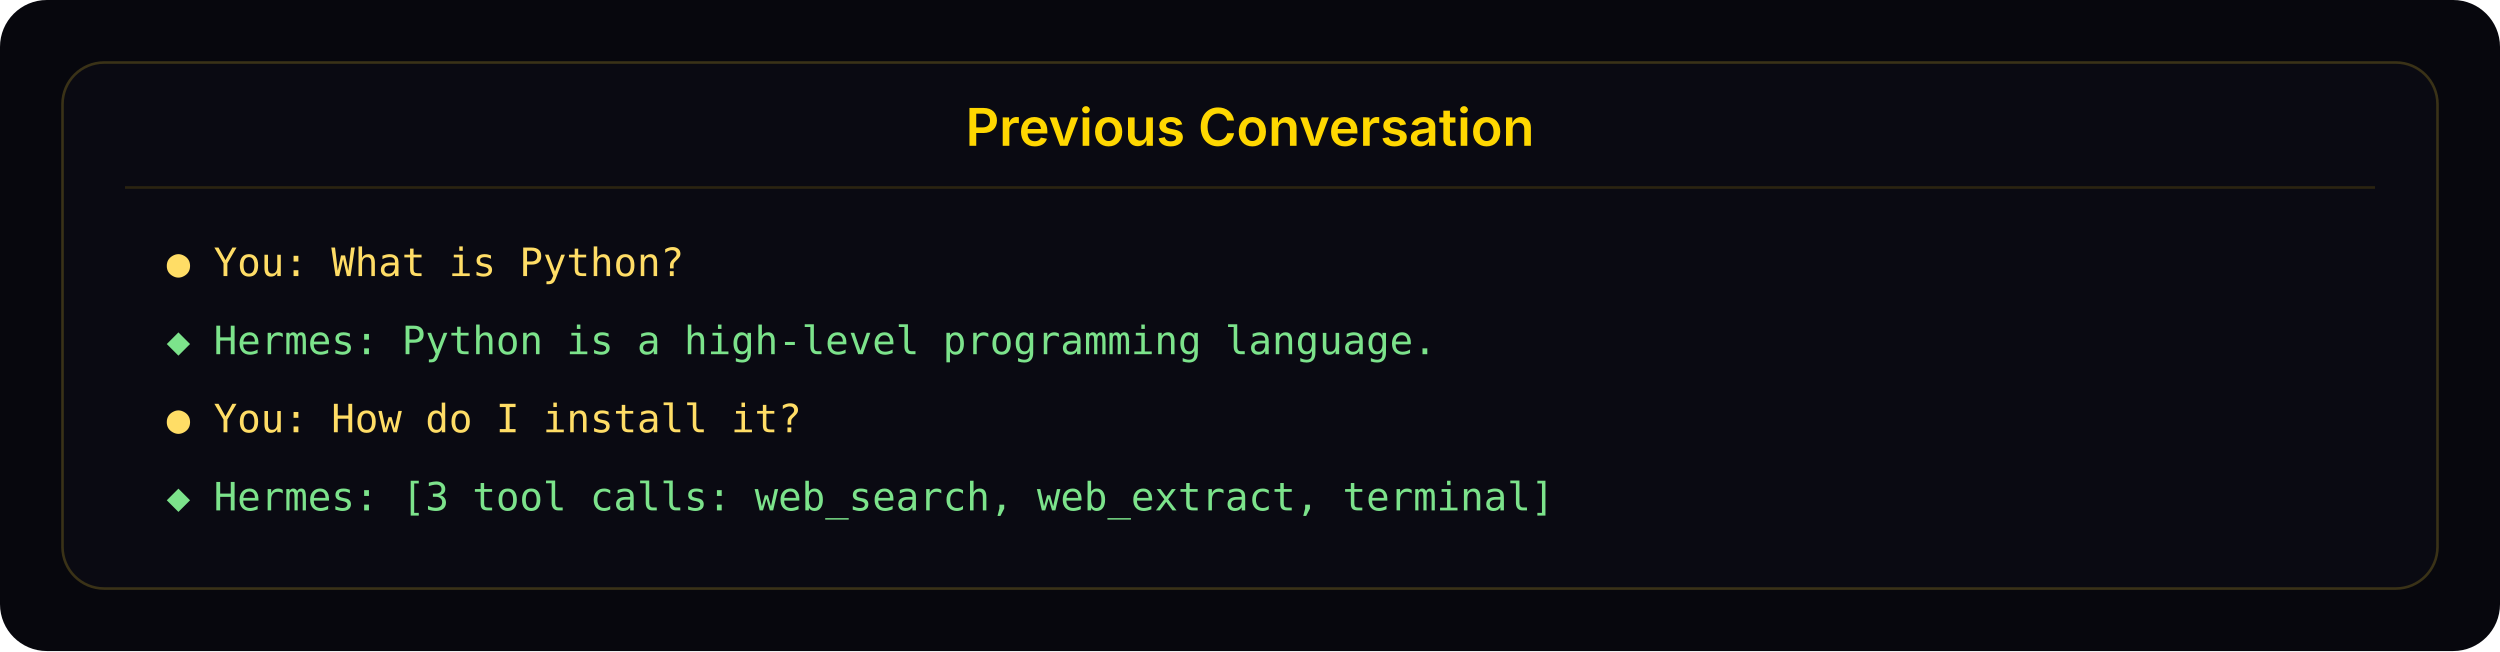
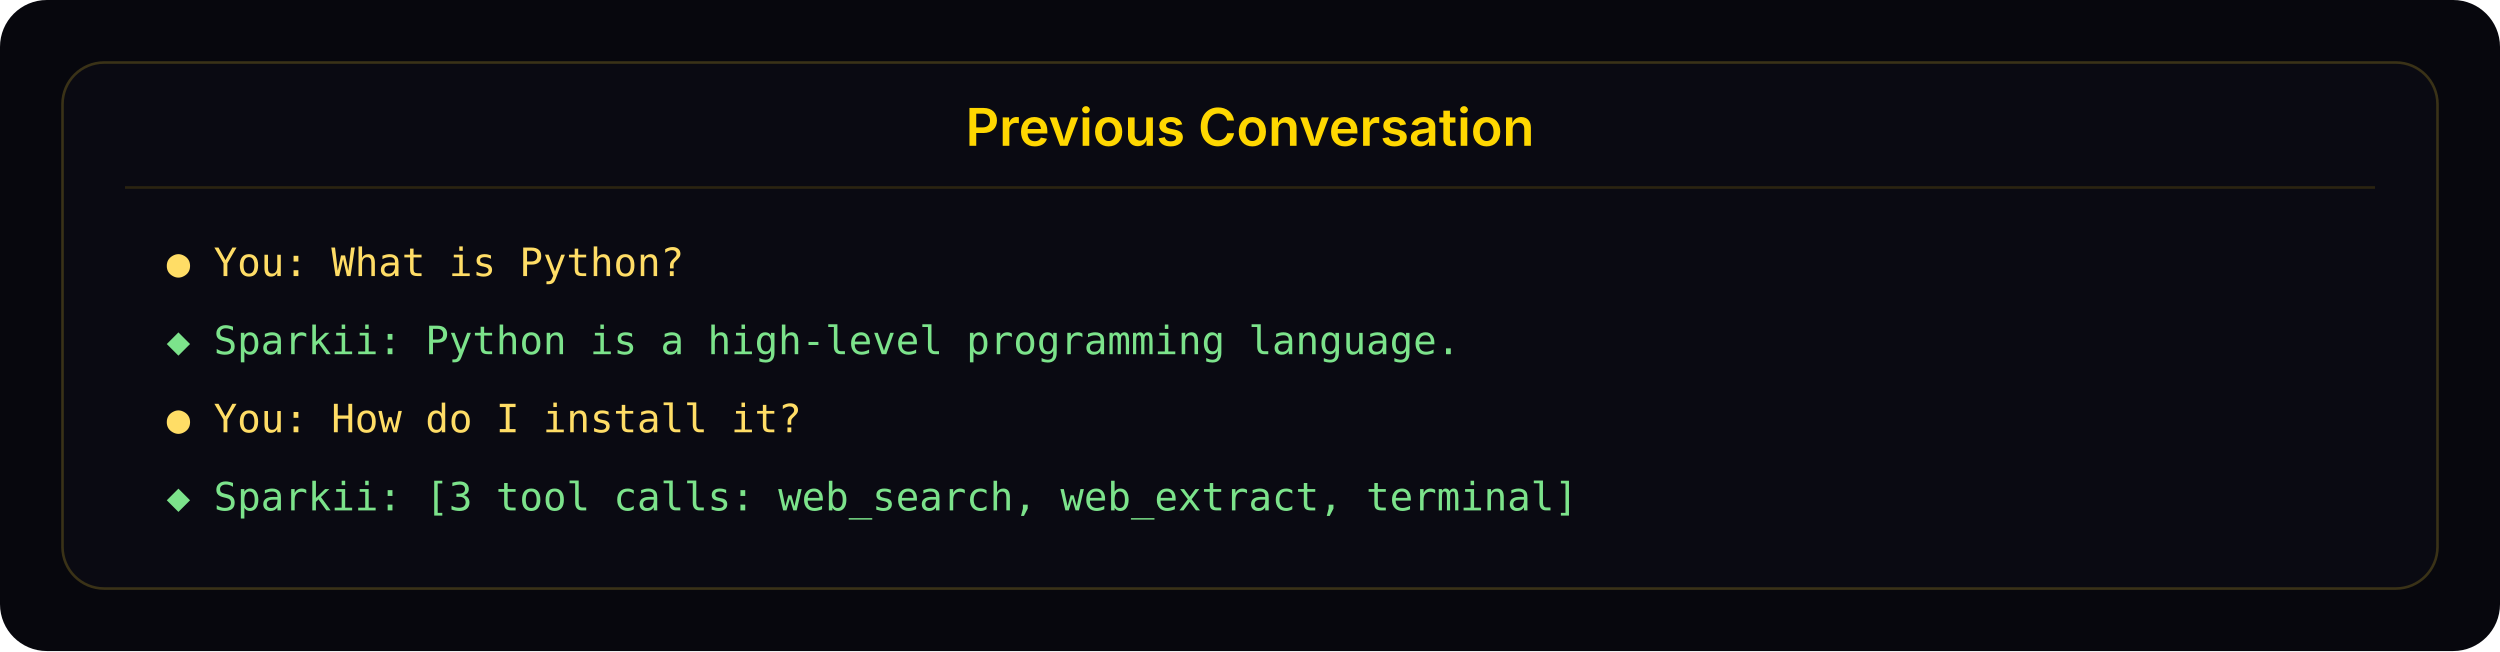
<svg xmlns="http://www.w3.org/2000/svg" width="960" height="250" viewBox="0 0 960 250" role="img" aria-labelledby="title desc">
  <rect width="960" height="250" rx="18" fill="#07070d" />
  <rect x="24" y="24" width="912" height="202" rx="16" fill="#0a0a12" stroke="#3a3217" />
  <text x="480" y="56" text-anchor="middle" fill="#ffd700" font-family="Inter, sans-serif" font-size="20" font-weight="600">Previous Conversation</text>
  <line x1="48" y1="72" x2="912" y2="72" stroke="#2b2410" />
  <text x="64" y="106" fill="#ffdd66" font-family="JetBrains Mono, monospace" font-size="15">● You: What is Python?</text>
-   <text x="64" y="136" fill="#7ce38b" font-family="JetBrains Mono, monospace" font-size="15">◆ Hermes: Python is a high-level programming language.</text>
+   <text x="64" y="136" fill="#7ce38b" font-family="JetBrains Mono, monospace" font-size="15">◆ Sparkii: Python is a high-level programming language.</text>
  <text x="64" y="166" fill="#ffdd66" font-family="JetBrains Mono, monospace" font-size="15">● You: How do I install it?</text>
-   <text x="64" y="196" fill="#7ce38b" font-family="JetBrains Mono, monospace" font-size="15">◆ Hermes: [3 tool calls: web_search, web_extract, terminal]</text>
+   <text x="64" y="196" fill="#7ce38b" font-family="JetBrains Mono, monospace" font-size="15">◆ Sparkii: [3 tool calls: web_search, web_extract, terminal]</text>
</svg>
